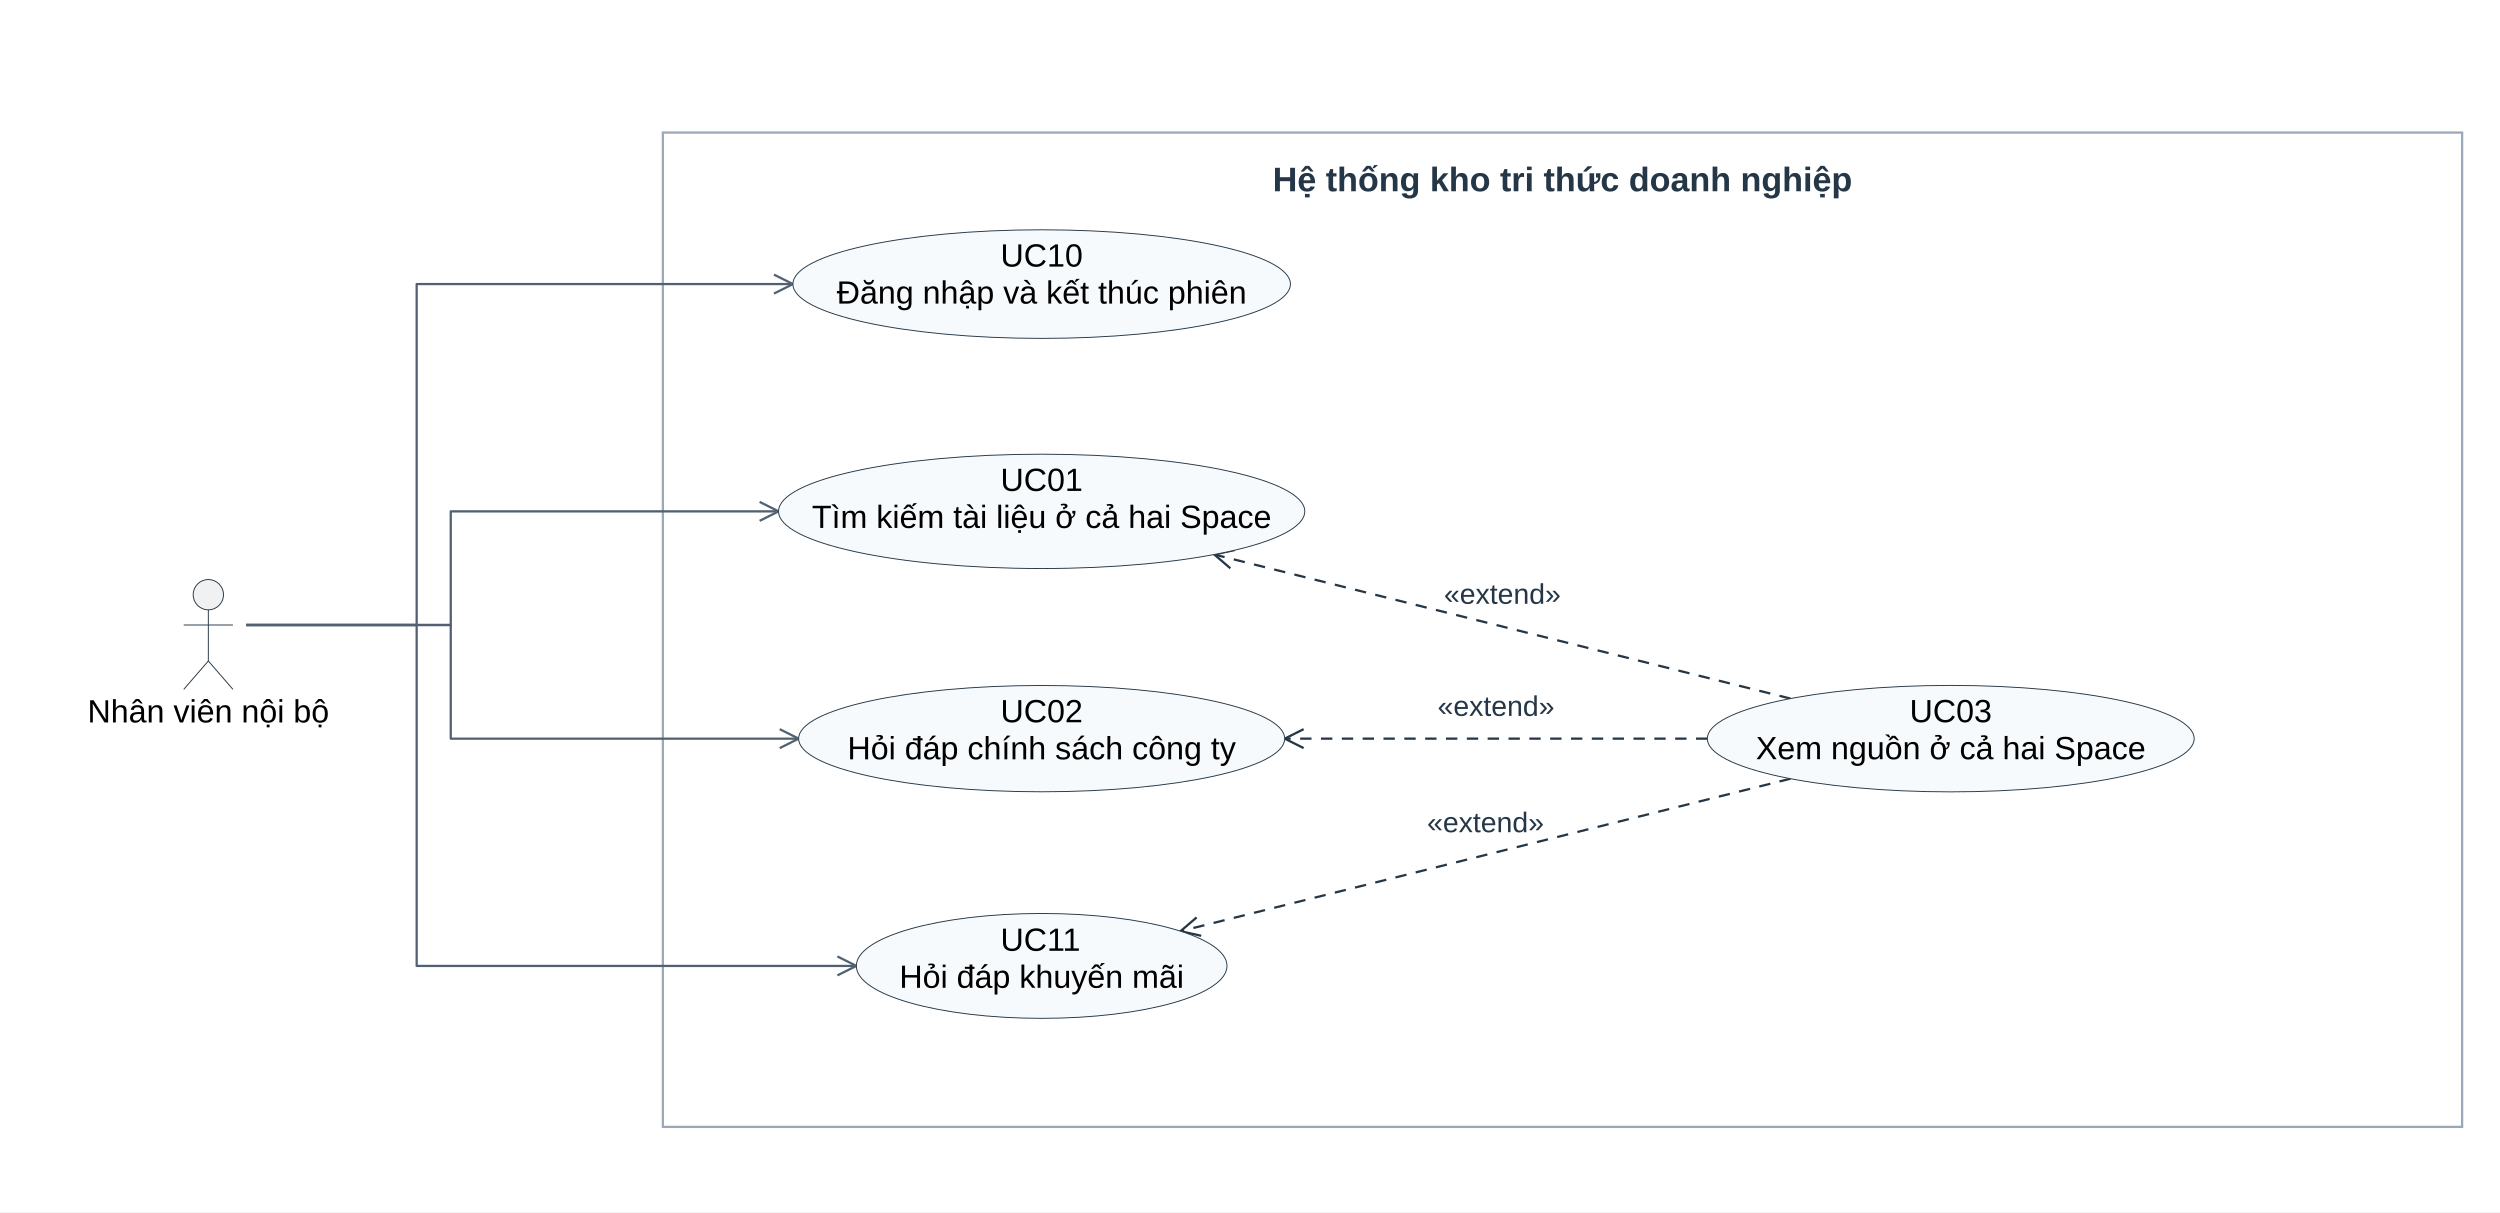
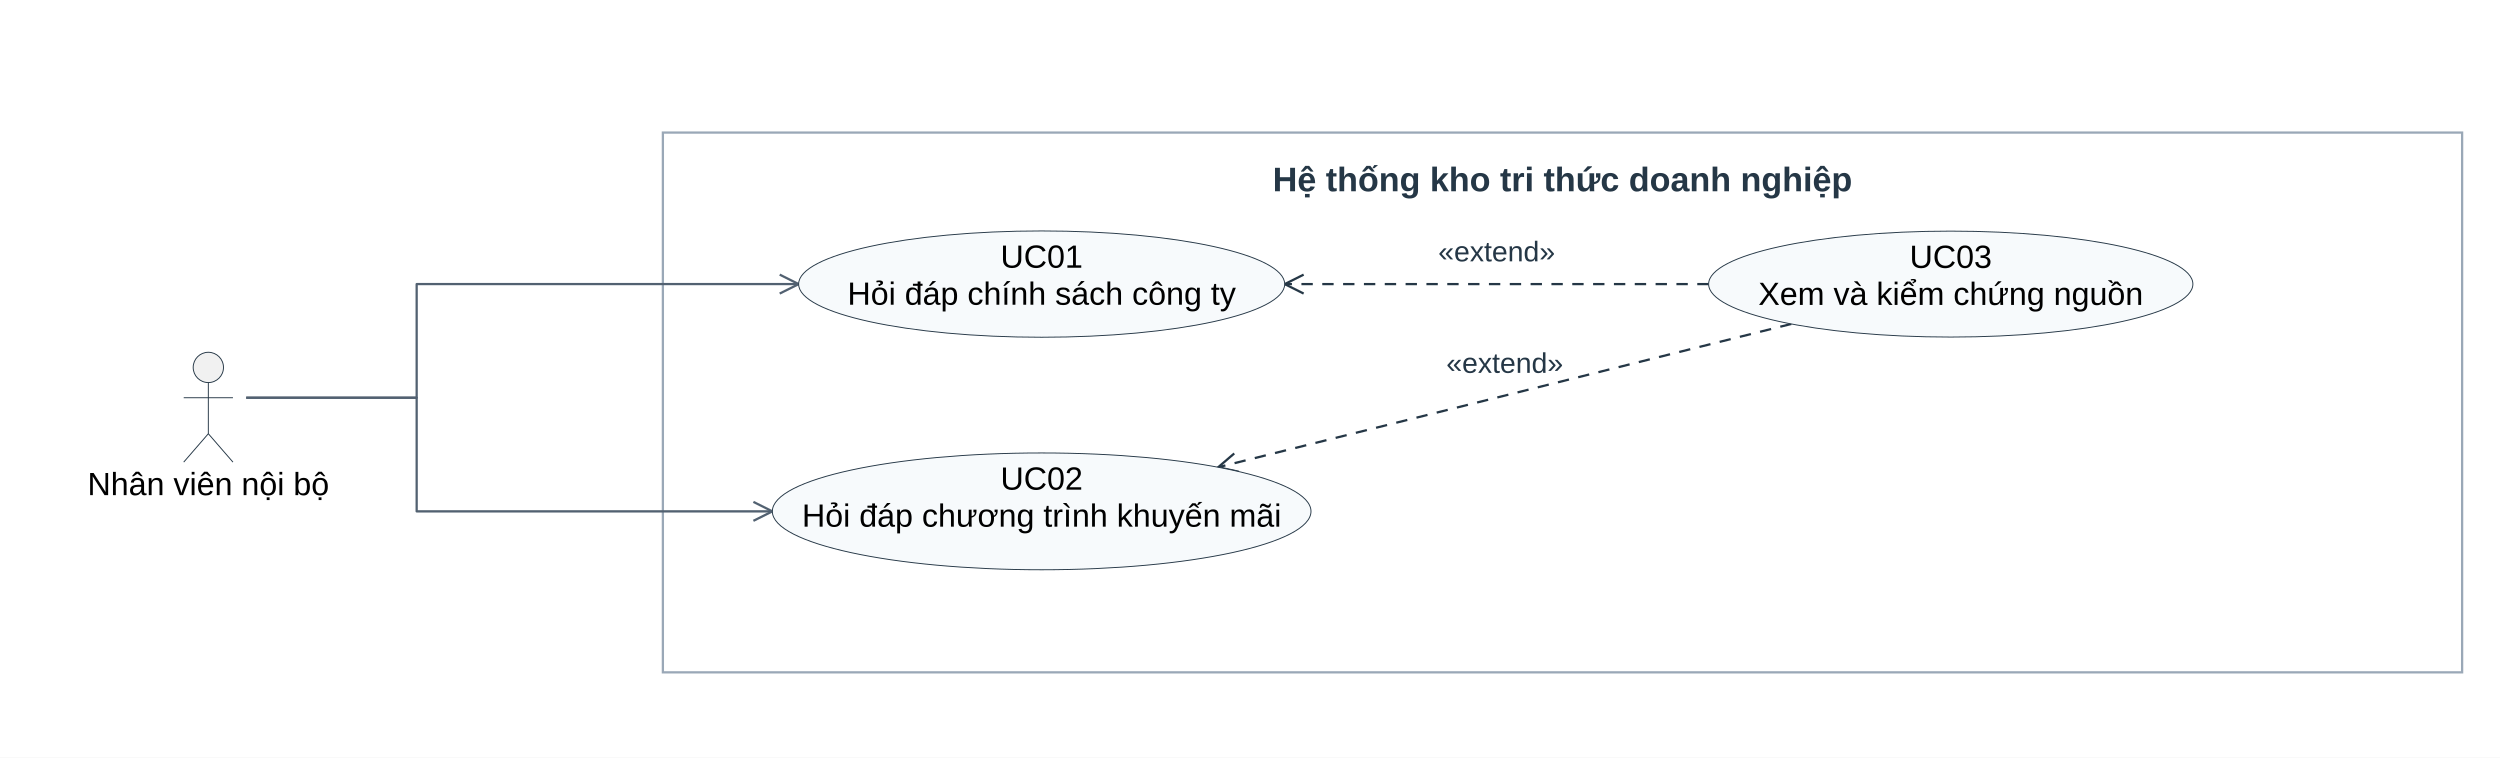
- <svg xmlns="http://www.w3.org/2000/svg" width="1320" height="640" viewBox="0 0 1320 640" role="img" aria-label="So do Use Case theo tac nhan">
+ <svg xmlns="http://www.w3.org/2000/svg" width="1320" height="400" viewBox="0 0 1320 400" role="img" aria-label="So do Use Case theo tac nhan">
  <rect width="100%" height="100%" fill="#FFFFFF" />
-   <rect x="350" y="70" width="950" height="525" fill="white" stroke="#9AA8B7" stroke-width="1.2" />
+   <rect x="350" y="70" width="950" height="285" fill="white" stroke="#9AA8B7" stroke-width="1.2" />
  <text x="825" y="101" text-anchor="middle" font-family="Arial" font-size="18" font-weight="bold" fill="#253746">Hệ thống kho tri thức doanh nghiệp</text>
  <g id="relations">
-     <g class="association" data-actor="ent0001" data-usecase="UC10">
-       <path d="M 130 330.0 H 220 V 150 H 418.659" fill="none" stroke="#526171" stroke-width="1.2" stroke-linejoin="round" />
-       <path d="M 408.659 145 L 418.659 150 L 408.659 155" fill="none" stroke="#526171" stroke-width="1.2" />
-     </g>
    <g class="association" data-actor="ent0001" data-usecase="UC01">
-       <path d="M 130 330.0 H 238 V 270 H 411.074" fill="none" stroke="#526171" stroke-width="1.2" stroke-linejoin="round" />
-       <path d="M 401.074 265 L 411.074 270 L 401.074 275" fill="none" stroke="#526171" stroke-width="1.2" />
+       <path d="M 130 210.0 H 220 V 150 H 421.677" fill="none" stroke="#526171" stroke-width="1.2" stroke-linejoin="round" />
+       <path d="M 411.677 145 L 421.677 150 L 411.677 155" fill="none" stroke="#526171" stroke-width="1.2" />
    </g>
    <g class="association" data-actor="ent0001" data-usecase="UC02">
-       <path d="M 130 330.0 H 238 V 390 H 421.677" fill="none" stroke="#526171" stroke-width="1.2" stroke-linejoin="round" />
-       <path d="M 411.677 385 L 421.677 390 L 411.677 395" fill="none" stroke="#526171" stroke-width="1.2" />
+       <path d="M 130 210.0 H 220 V 270 H 407.795" fill="none" stroke="#526171" stroke-width="1.2" stroke-linejoin="round" />
+       <path d="M 397.795 265 L 407.795 270 L 397.795 275" fill="none" stroke="#526171" stroke-width="1.2" />
    </g>
-     <g class="association" data-actor="ent0001" data-usecase="UC11">
-       <path d="M 130 330.0 H 220 V 510 H 452.141" fill="none" stroke="#526171" stroke-width="1.2" stroke-linejoin="round" />
-       <path d="M 442.141 505 L 452.141 510 L 442.141 515" fill="none" stroke="#526171" stroke-width="1.2" />
+     <g class="extend" data-source="UC03" data-target="UC01">
+       <path d="M 902.155 150.000 L 678.323 150.000" fill="none" stroke="#253746" stroke-width="1.2" stroke-dasharray="6 5" />
+       <path d="M 688.323 145.000 L 678.323 150.000 L 688.323 155.000" fill="none" stroke="#253746" stroke-width="1.2" />
+       <text x="790.239" y="138.0" text-anchor="middle" font-family="Arial" font-size="15" fill="#253746">«extend»</text>
    </g>
-     <g class="extend" data-source="UC03" data-target="UC01" data-extension-point="EP01">
-       <path d="M 945.385 368.846 L 641.132 292.783" fill="none" stroke="#253746" stroke-width="1.2" stroke-dasharray="6 5" />
-       <path d="M 652.046 290.358 L 641.132 292.783 L 649.621 300.059" fill="none" stroke="#253746" stroke-width="1.2" />
-       <text x="793.259" y="318.815" text-anchor="middle" font-family="Arial" font-size="15" fill="#253746">«extend»</text>
-     </g>
-     <g class="extend" data-source="UC03" data-target="UC02" data-extension-point="EP02">
-       <path d="M 901.479 390.000 L 678.323 390.000" fill="none" stroke="#253746" stroke-width="1.2" stroke-dasharray="6 5" />
-       <path d="M 688.323 385.000 L 678.323 390.000 L 688.323 395.000" fill="none" stroke="#253746" stroke-width="1.2" />
-       <text x="789.901" y="378.0" text-anchor="middle" font-family="Arial" font-size="15" fill="#253746">«extend»</text>
-     </g>
-     <g class="extend" data-source="UC03" data-target="UC11" data-extension-point="EP11">
-       <path d="M 945.385 411.154 L 623.328 491.668" fill="none" stroke="#253746" stroke-width="1.2" stroke-dasharray="6 5" />
-       <path d="M 631.816 484.392 L 623.328 491.668 L 634.242 494.093" fill="none" stroke="#253746" stroke-width="1.2" />
-       <text x="784.356" y="439.411" text-anchor="middle" font-family="Arial" font-size="15" fill="#253746">«extend»</text>
+     <g class="extend" data-source="UC03" data-target="UC02">
+       <path d="M 945.809 171.048 L 643.186 246.703" fill="none" stroke="#253746" stroke-width="1.2" stroke-dasharray="6 5" />
+       <path d="M 651.675 239.427 L 643.186 246.703 L 654.100 249.129" fill="none" stroke="#253746" stroke-width="1.2" />
+       <text x="794.497" y="196.876" text-anchor="middle" font-family="Arial" font-size="15" fill="#253746">«extend»</text>
    </g>
  </g>
-   <g class="entity" data-qualified-name="NV" id="ent0001" data-source-line="16" transform="translate(40.204,6.500)">
-     <ellipse cx="69.796" cy="307.5" rx="8" ry="8" fill="#F1F1F1" style="stroke:#253746;stroke-width:0.5;" />
-     <path d="M69.796,315.5 L69.796,342.5 M56.796,323.5 L82.796,323.5 M69.796,342.5 L56.796,357.5 M69.796,342.5 L82.796,357.5" style="stroke:#253746;stroke-width:0.5;" fill="none" />
-     <text x="6" y="374.946" fill="#000" font-size="17" textLength="127.591" font-family="Arial">Nhân viên nội bộ</text>
+   <g class="entity" data-qualified-name="NV" id="ent0001" data-source-line="16" transform="translate(-47.796,181.500)">
+     <ellipse cx="157.796" cy="12.5" rx="8" ry="8" fill="#F1F1F1" style="stroke:#253746;stroke-width:0.5;" />
+     <path d="M157.796,20.5 L157.796,47.5 M144.796,28.5 L170.796,28.5 M157.796,47.5 L144.796,62.5 M157.796,47.5 L170.796,62.5" style="stroke:#253746;stroke-width:0.5;" fill="none" />
+     <text x="94" y="79.946" fill="#000" font-size="17" textLength="127.591" font-family="Arial">Nhân viên nội bộ</text>
  </g>
-   <g class="entity" data-qualified-name="INTERNAL.N10" id="ent0003" data-source-line="18" transform="translate(187.659,65.832)">
-     <ellipse cx="362.341" cy="84.168" rx="131.341" ry="28.668" fill="#F7FAFC" style="stroke:#253746;stroke-width:0.5;" />
-     <text x="340.609" y="74.919" fill="#000" font-size="17" textLength="43.463" font-family="Arial">UC10</text>
-     <text x="254.124" y="94.467" fill="#000" font-size="17" textLength="216.435" font-family="Arial">Đăng nhập và kết thúc phiên</text>
+   <g class="entity" data-qualified-name="INTERNAL.N01" id="ent0003" data-source-line="18" transform="translate(-46.823,-24.065)">
+     <ellipse cx="596.823" cy="174.065" rx="128.323" ry="28.065" fill="#F7FAFC" style="stroke:#253746;stroke-width:0.5;" />
+     <text x="575.092" y="165.428" fill="#000" font-size="17" textLength="43.463" font-family="Arial">UC01</text>
+     <text x="494.288" y="184.976" fill="#000" font-size="17" textLength="205.071" font-family="Arial">Hỏi đáp chính sách công ty</text>
  </g>
-   <g class="entity" data-qualified-name="INTERNAL.N01" id="ent0004" data-source-line="19" transform="translate(-251.926,192.815)">
-     <ellipse cx="801.926" cy="77.185" rx="138.926" ry="30.185" fill="#F7FAFC" style="stroke:#253746;stroke-width:0.5;" />
-     <text x="780.195" y="66.398" fill="#000" font-size="17" textLength="43.463" font-family="Arial">UC01</text>
-     <text x="680.61" y="85.946" fill="#000" font-size="17" textLength="242.632" font-family="Arial">Tìm kiếm tài liệu ở cả hai Space</text>
+   <g class="entity" data-qualified-name="INTERNAL.N02" id="ent0004" data-source-line="19" transform="translate(-47.205,-7.841)">
+     <ellipse cx="597.205" cy="277.841" rx="142.205" ry="30.841" fill="#F7FAFC" style="stroke:#253746;stroke-width:0.5;" />
+     <text x="575.474" y="266.39" fill="#000" font-size="17" textLength="43.463" font-family="Arial">UC02</text>
+     <text x="470.652" y="285.938" fill="#000" font-size="17" textLength="253.107" font-family="Arial">Hỏi đáp chương trình khuyến mãi</text>
  </g>
-   <g class="entity" data-qualified-name="INTERNAL.N02" id="ent0005" data-source-line="20" transform="translate(-251.823,209.935)">
-     <ellipse cx="801.823" cy="180.065" rx="128.323" ry="28.065" fill="#F7FAFC" style="stroke:#253746;stroke-width:0.5;" />
-     <text x="780.092" y="171.428" fill="#000" font-size="17" textLength="43.463" font-family="Arial">UC02</text>
-     <text x="699.288" y="190.976" fill="#000" font-size="17" textLength="205.071" font-family="Arial">Hỏi đáp chính sách công ty</text>
-   </g>
-   <g class="entity" data-qualified-name="INTERNAL.N11" id="ent0006" data-source-line="21" transform="translate(-251.859,228.817)">
-     <ellipse cx="801.859" cy="281.183" rx="97.859" ry="27.683" fill="#F7FAFC" style="stroke:#253746;stroke-width:0.5;" />
-     <text x="780.128" y="273.205" fill="#000" font-size="17" textLength="43.463" font-family="Arial">UC11</text>
-     <text x="726.733" y="292.753" fill="#000" font-size="17" textLength="150.252" font-family="Arial">Hỏi đáp khuyến mãi</text>
-   </g>
-   <g class="entity" data-qualified-name="INTERNAL.N03" id="ent0007" data-source-line="22" transform="translate(667.479,203.896)">
-     <ellipse cx="362.521" cy="186.104" rx="128.521" ry="28.104" fill="#F7FAFC" style="stroke:#253746;stroke-width:0.5;" />
-     <text x="340.79" y="177.427" fill="#000" font-size="17" textLength="43.463" font-family="Arial">UC03</text>
-     <text x="259.604" y="196.976" fill="#000" font-size="17" textLength="205.834" font-family="Arial">Xem nguồn ở cả hai Space</text>
+   <g class="entity" data-qualified-name="INTERNAL.N03" id="ent0005" data-source-line="20" transform="translate(872.155,-69.969)">
+     <ellipse cx="157.845" cy="219.969" rx="127.845" ry="27.969" fill="#F7FAFC" style="stroke:#253746;stroke-width:0.5;" />
+     <text x="136.114" y="211.43" fill="#000" font-size="17" textLength="43.463" font-family="Arial">UC03</text>
+     <text x="56.24" y="230.978" fill="#000" font-size="17" textLength="203.211" font-family="Arial">Xem và kiểm chứng nguồn</text>
  </g>
</svg>
